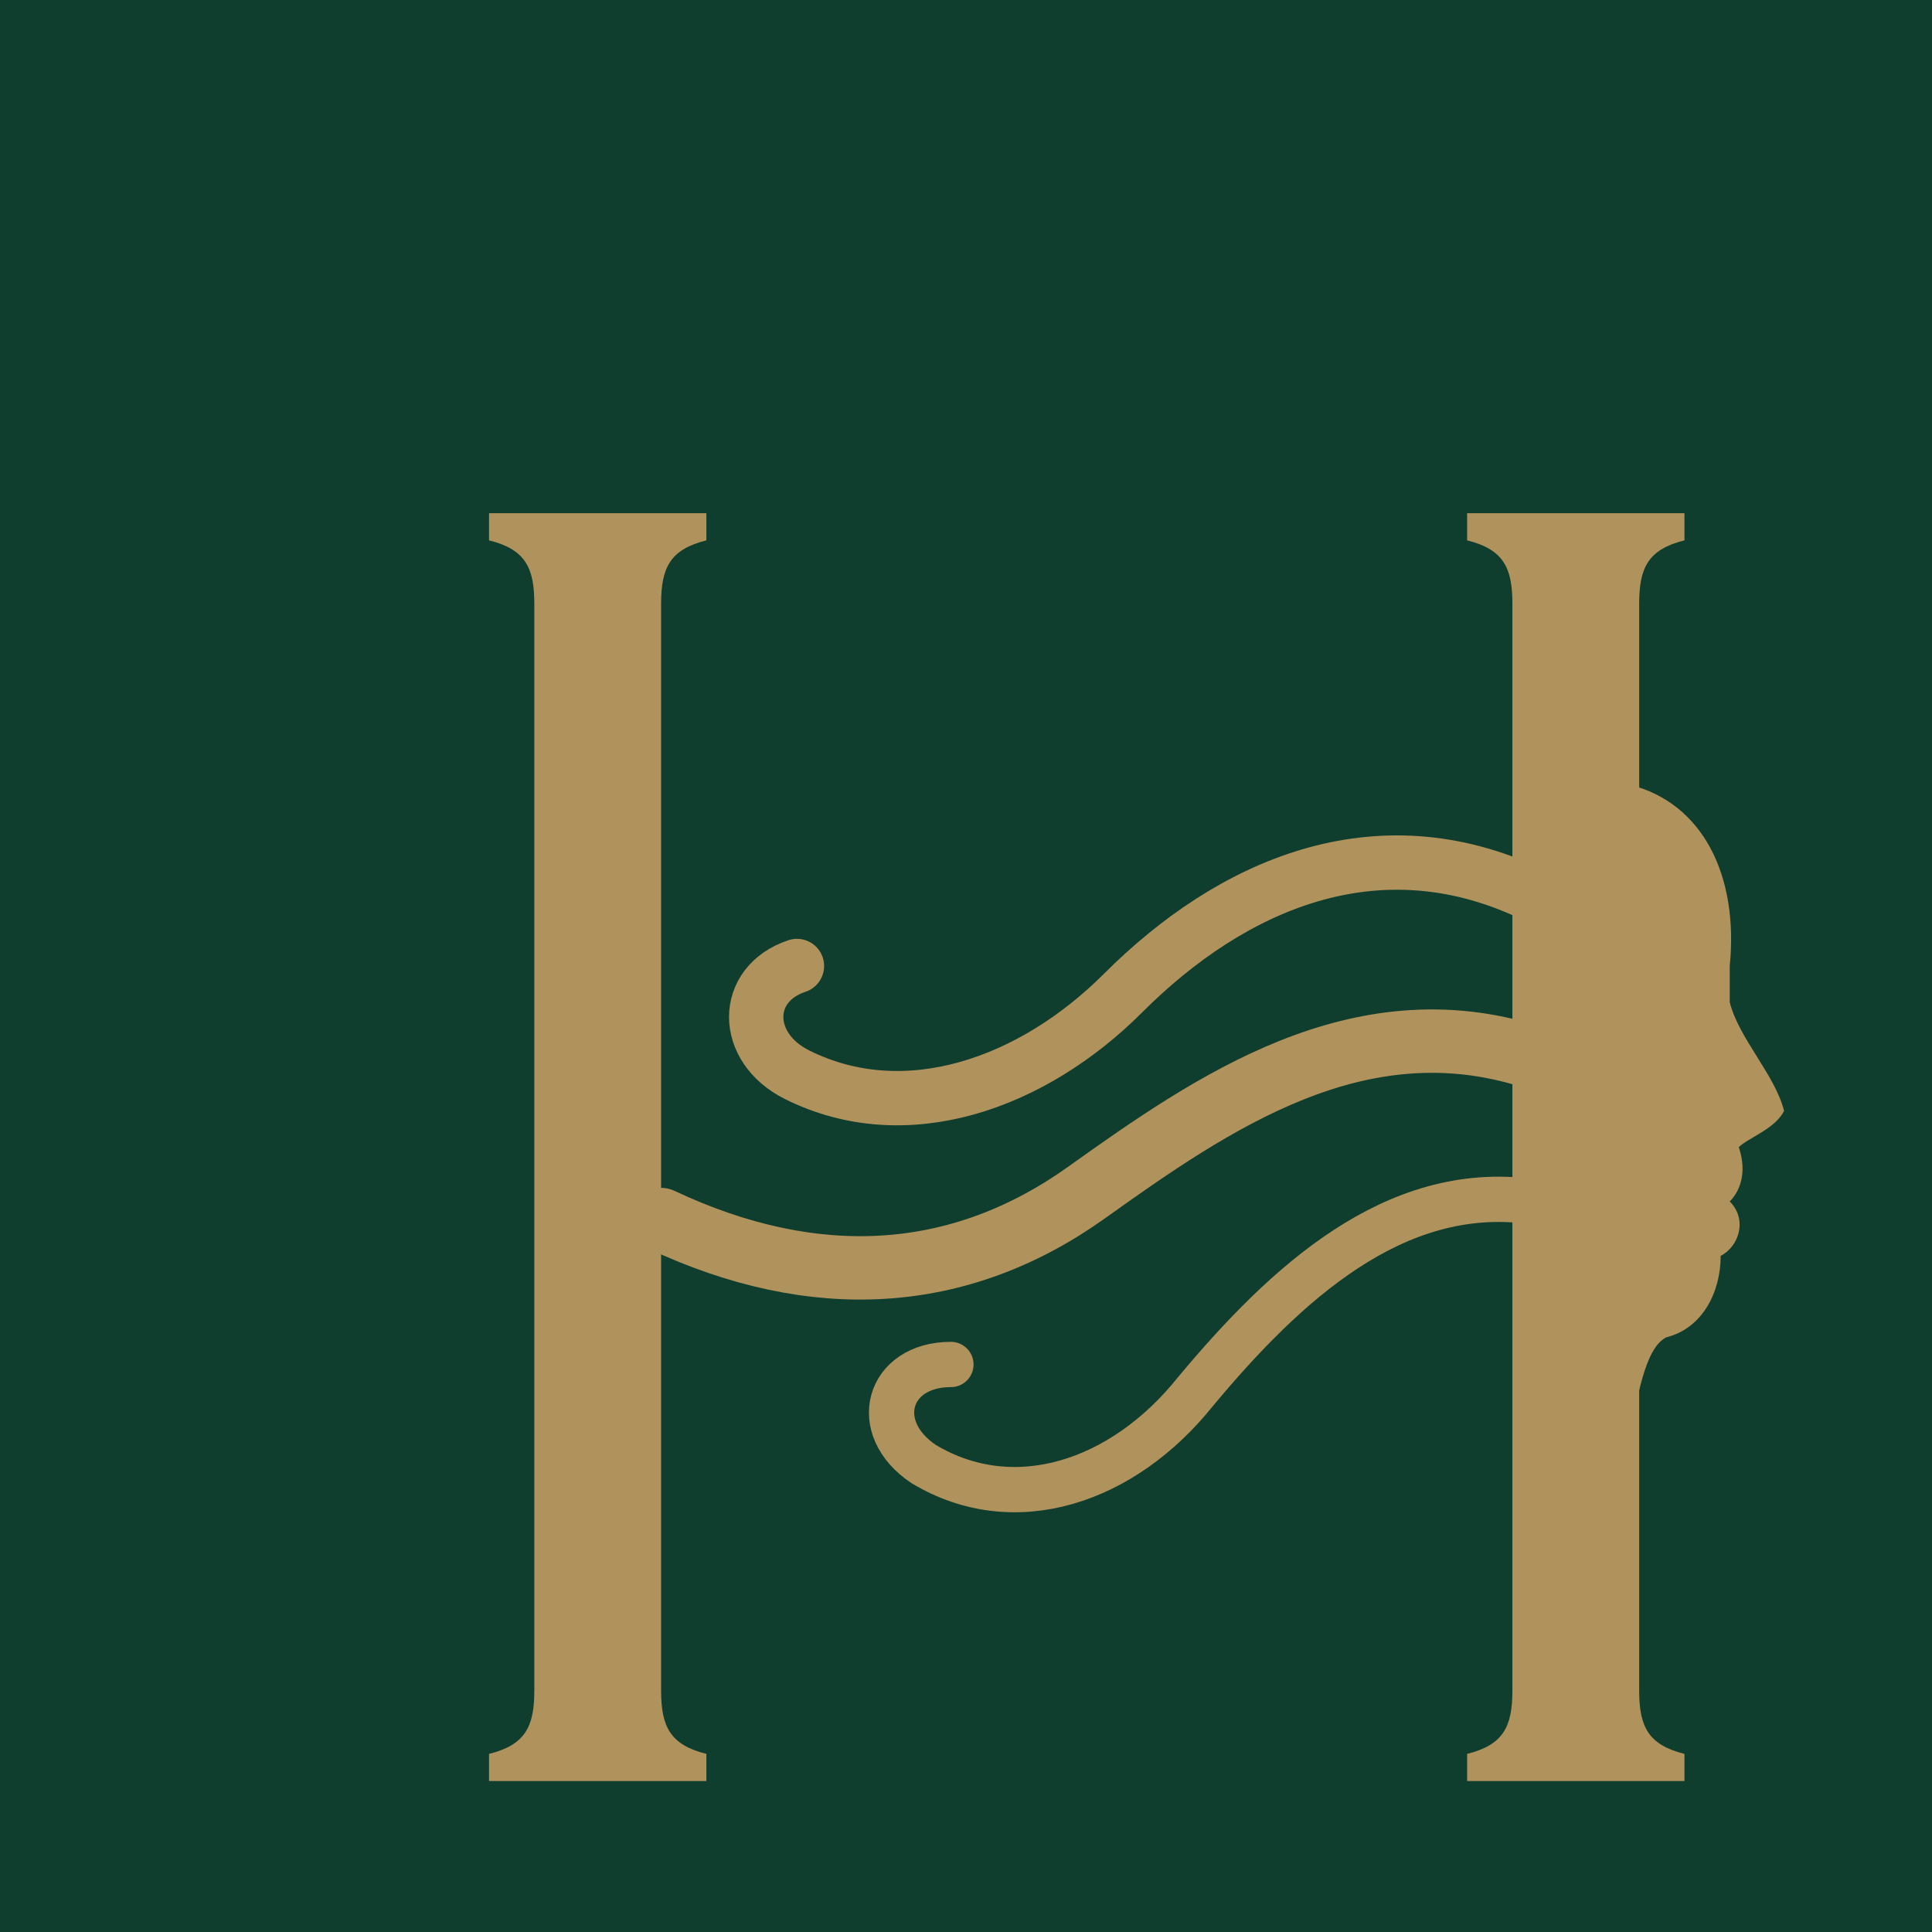
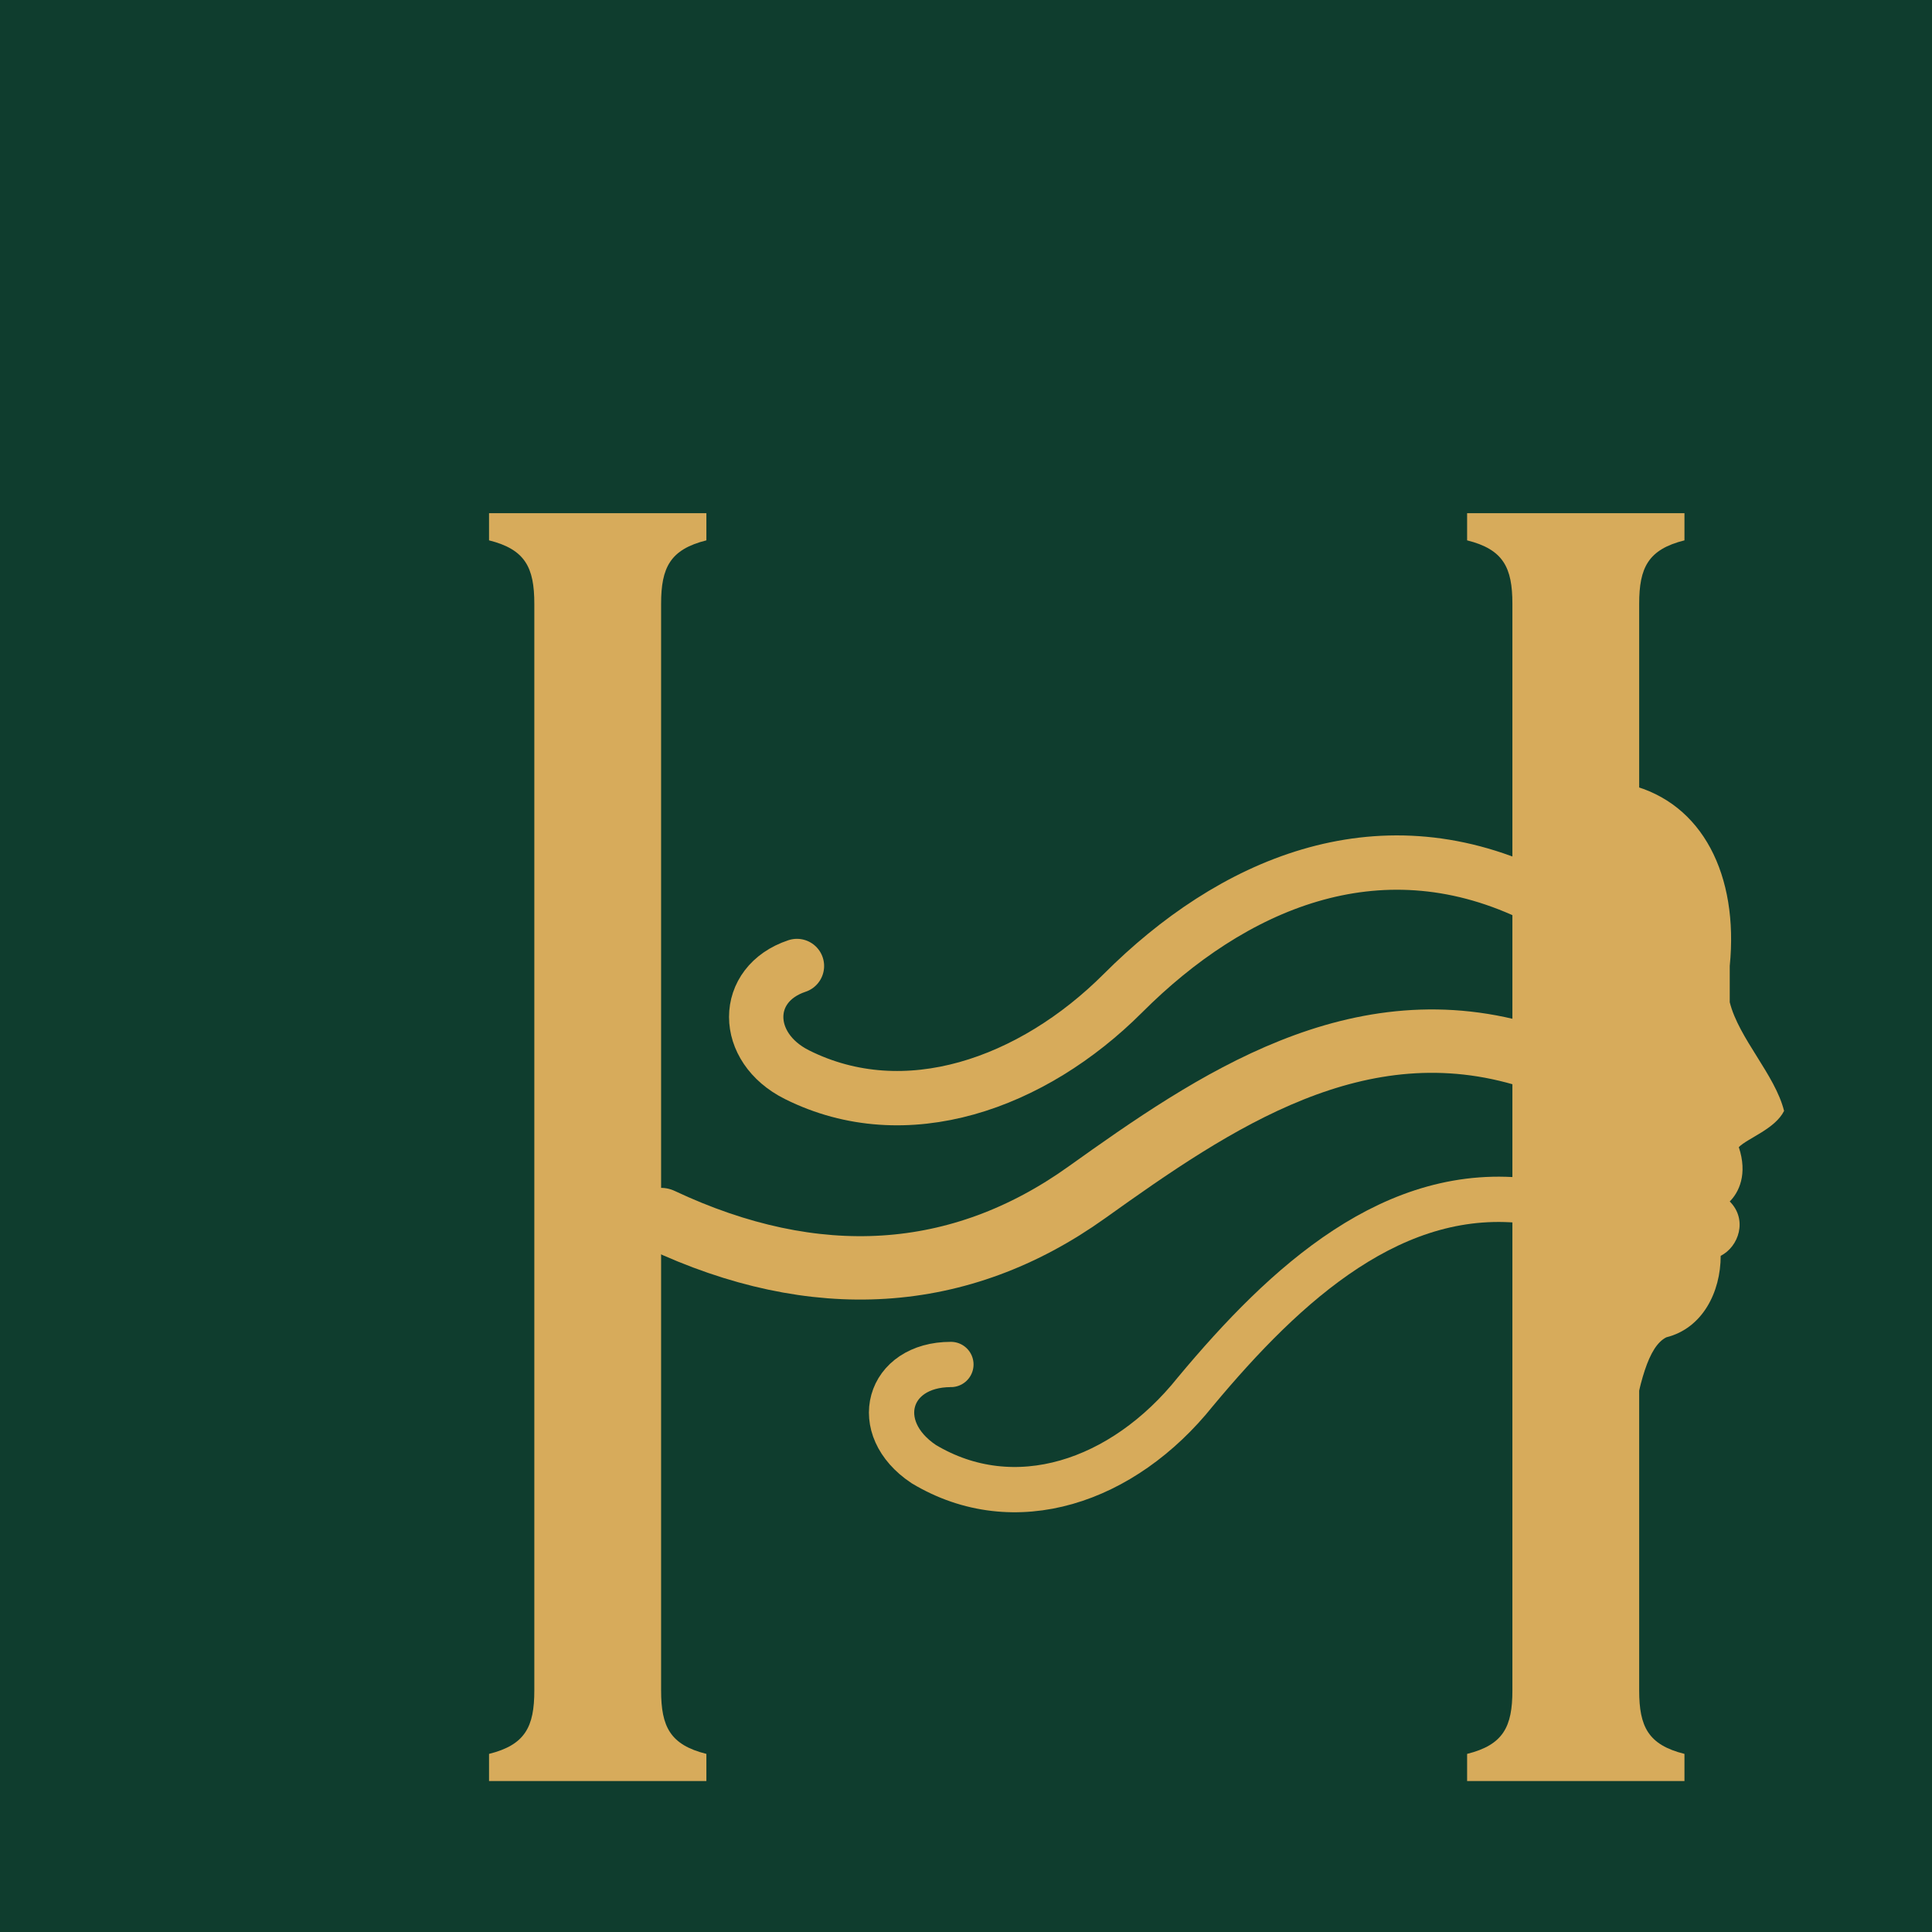
<svg xmlns="http://www.w3.org/2000/svg" viewBox="0 0 64 64">
  <rect width="64" height="64" fill="#0F3D2E" />
-   <g transform="translate(6 8) scale(0.3)" fill="#B0925C">
+   <g transform="translate(6 8) scale(0.3)" fill="#D7AB5B">
    <path d="M34 30H58V33C54 34 53 36 53 40V160C53 164 54 166 58 167V170H34V167C38 166 39 164 39 160V40C39 36 38 34 34 33Z" />
    <path d="M142 30H166V33C162 34 161 36 161 40V160C161 164 162 166 166 167V170H142V167C146 166 147 164 147 160V40C147 36 146 34 142 33Z" />
    <path d="M160 60C168 62 172 70 171 80L171 84C172 88 176 92 177 96C176 98 173 99 172 100C173 103 172 105 171 106C173 108 172 111 170 112C170 116 168 120 164 121C162 122 161 126 160 132Z" />
-     <g fill="none" stroke="#B0925C" stroke-linecap="round">
+     <g fill="none" stroke="#D7AB5B" stroke-linecap="round">
      <path stroke-width="6" d="M149 72C132 64 116 71 104 83C94 93 80 98 68 92C62 89 62 82 68 80" />
      <path stroke-width="7" d="M149 90C130 84 114 95 100 105C86 115 70 116 53 108" />
      <path stroke-width="5" d="M149 106C134 104 122 115 112 127C104 137 92 141 82 135C76 131 78 124 85 124" />
    </g>
  </g>
</svg>
